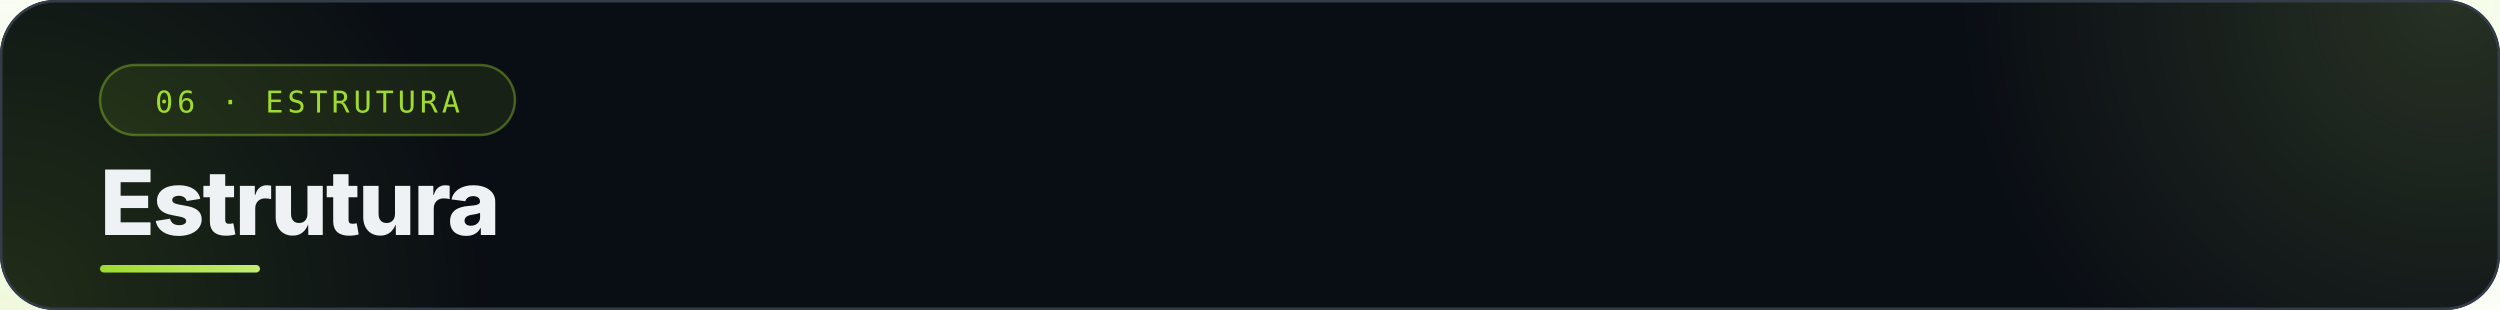
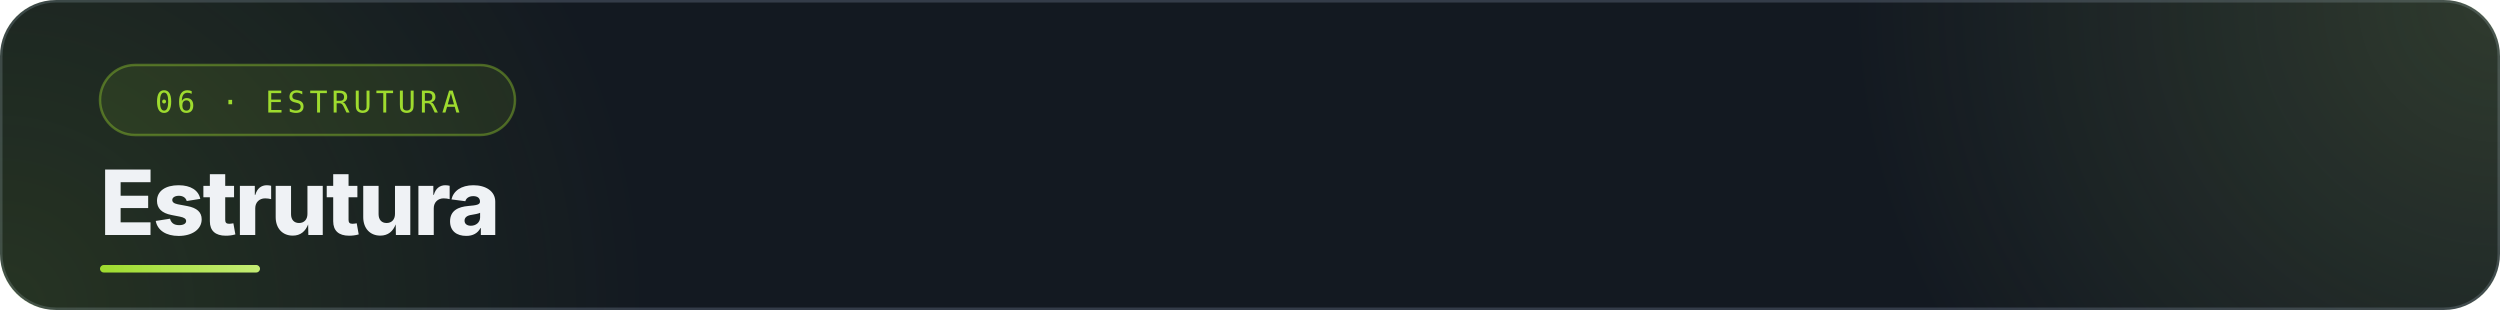
<svg xmlns="http://www.w3.org/2000/svg" width="1000" height="124" viewBox="0 0 1000 124" role="img" aria-label="06 · ESTRUTURA: Estrutura">
  <defs>
    <linearGradient id="g" x1="0" y1="0" x2="1" y2="0">
      <stop offset="0" stop-color="#9edb2e" />
      <stop offset="1" stop-color="#c4ec74" />
    </linearGradient>
-     <radialGradient id="ga">
+     <radialGradient id="h1" gradientUnits="userSpaceOnUse" cx="1000" cy="0" r="260">
      <stop offset="0" stop-color="#c4ec74" stop-opacity="0.16" />
      <stop offset="1" stop-color="#c4ec74" stop-opacity="0" />
    </radialGradient>
-     <radialGradient id="gb">
-       <stop offset="0" stop-color="#9edb2e" stop-opacity="0.16" />
+     <radialGradient id="h2" gradientUnits="userSpaceOnUse" cx="0" cy="124" r="260">
+       <stop offset="0" stop-color="#9edb2e" stop-opacity="0.14" />
      <stop offset="1" stop-color="#9edb2e" stop-opacity="0" />
    </radialGradient>
+     <clipPath id="k">
+       <rect width="1000" height="124" rx="22" />
+     </clipPath>
  </defs>
-   <rect width="1000" height="124" rx="22" fill="#090d14" />
-   <circle cx="980" cy="0" r="200" fill="url(#ga)" />
-   <circle cx="0" cy="124" r="200" fill="url(#gb)" />
-   <rect x="0.5" y="0.5" width="999" height="123" rx="21.5" fill="none" stroke="#343c49" />
-   <rect x="40" y="26" width="166" height="28" rx="14" fill="#9edb2e" fill-opacity="0.1" stroke="#9edb2e" stroke-opacity="0.38" />
+   <rect x="0.5" y="0.5" width="999" height="123" rx="22" fill="#131921" stroke="#343c49" />
+   <g clip-path="url(#k)">
+     <rect width="1000" height="124" fill="url(#h1)" />
+     <rect width="1000" height="124" fill="url(#h2)" />
+   </g>
+   <rect x="40" y="26" width="166" height="28" rx="14" fill="#9edb2e" fill-opacity="0.10" stroke="#9edb2e" stroke-opacity="0.38" />
  <text x="123" y="45" text-anchor="middle" font-family="'JetBrains Mono',Menlo,Consolas,monospace" font-size="12" letter-spacing="1.6" fill="#9edb2e">06 · ESTRUTURA</text>
  <text x="40" y="94" font-family="'Inter','Segoe UI',-apple-system,Helvetica,Arial,sans-serif" font-size="36" font-weight="800" letter-spacing="-0.8" fill="#eff2f5">Estrutura</text>
  <rect x="40" y="106" width="64" height="3" rx="1.5" fill="url(#g)" />
</svg>
